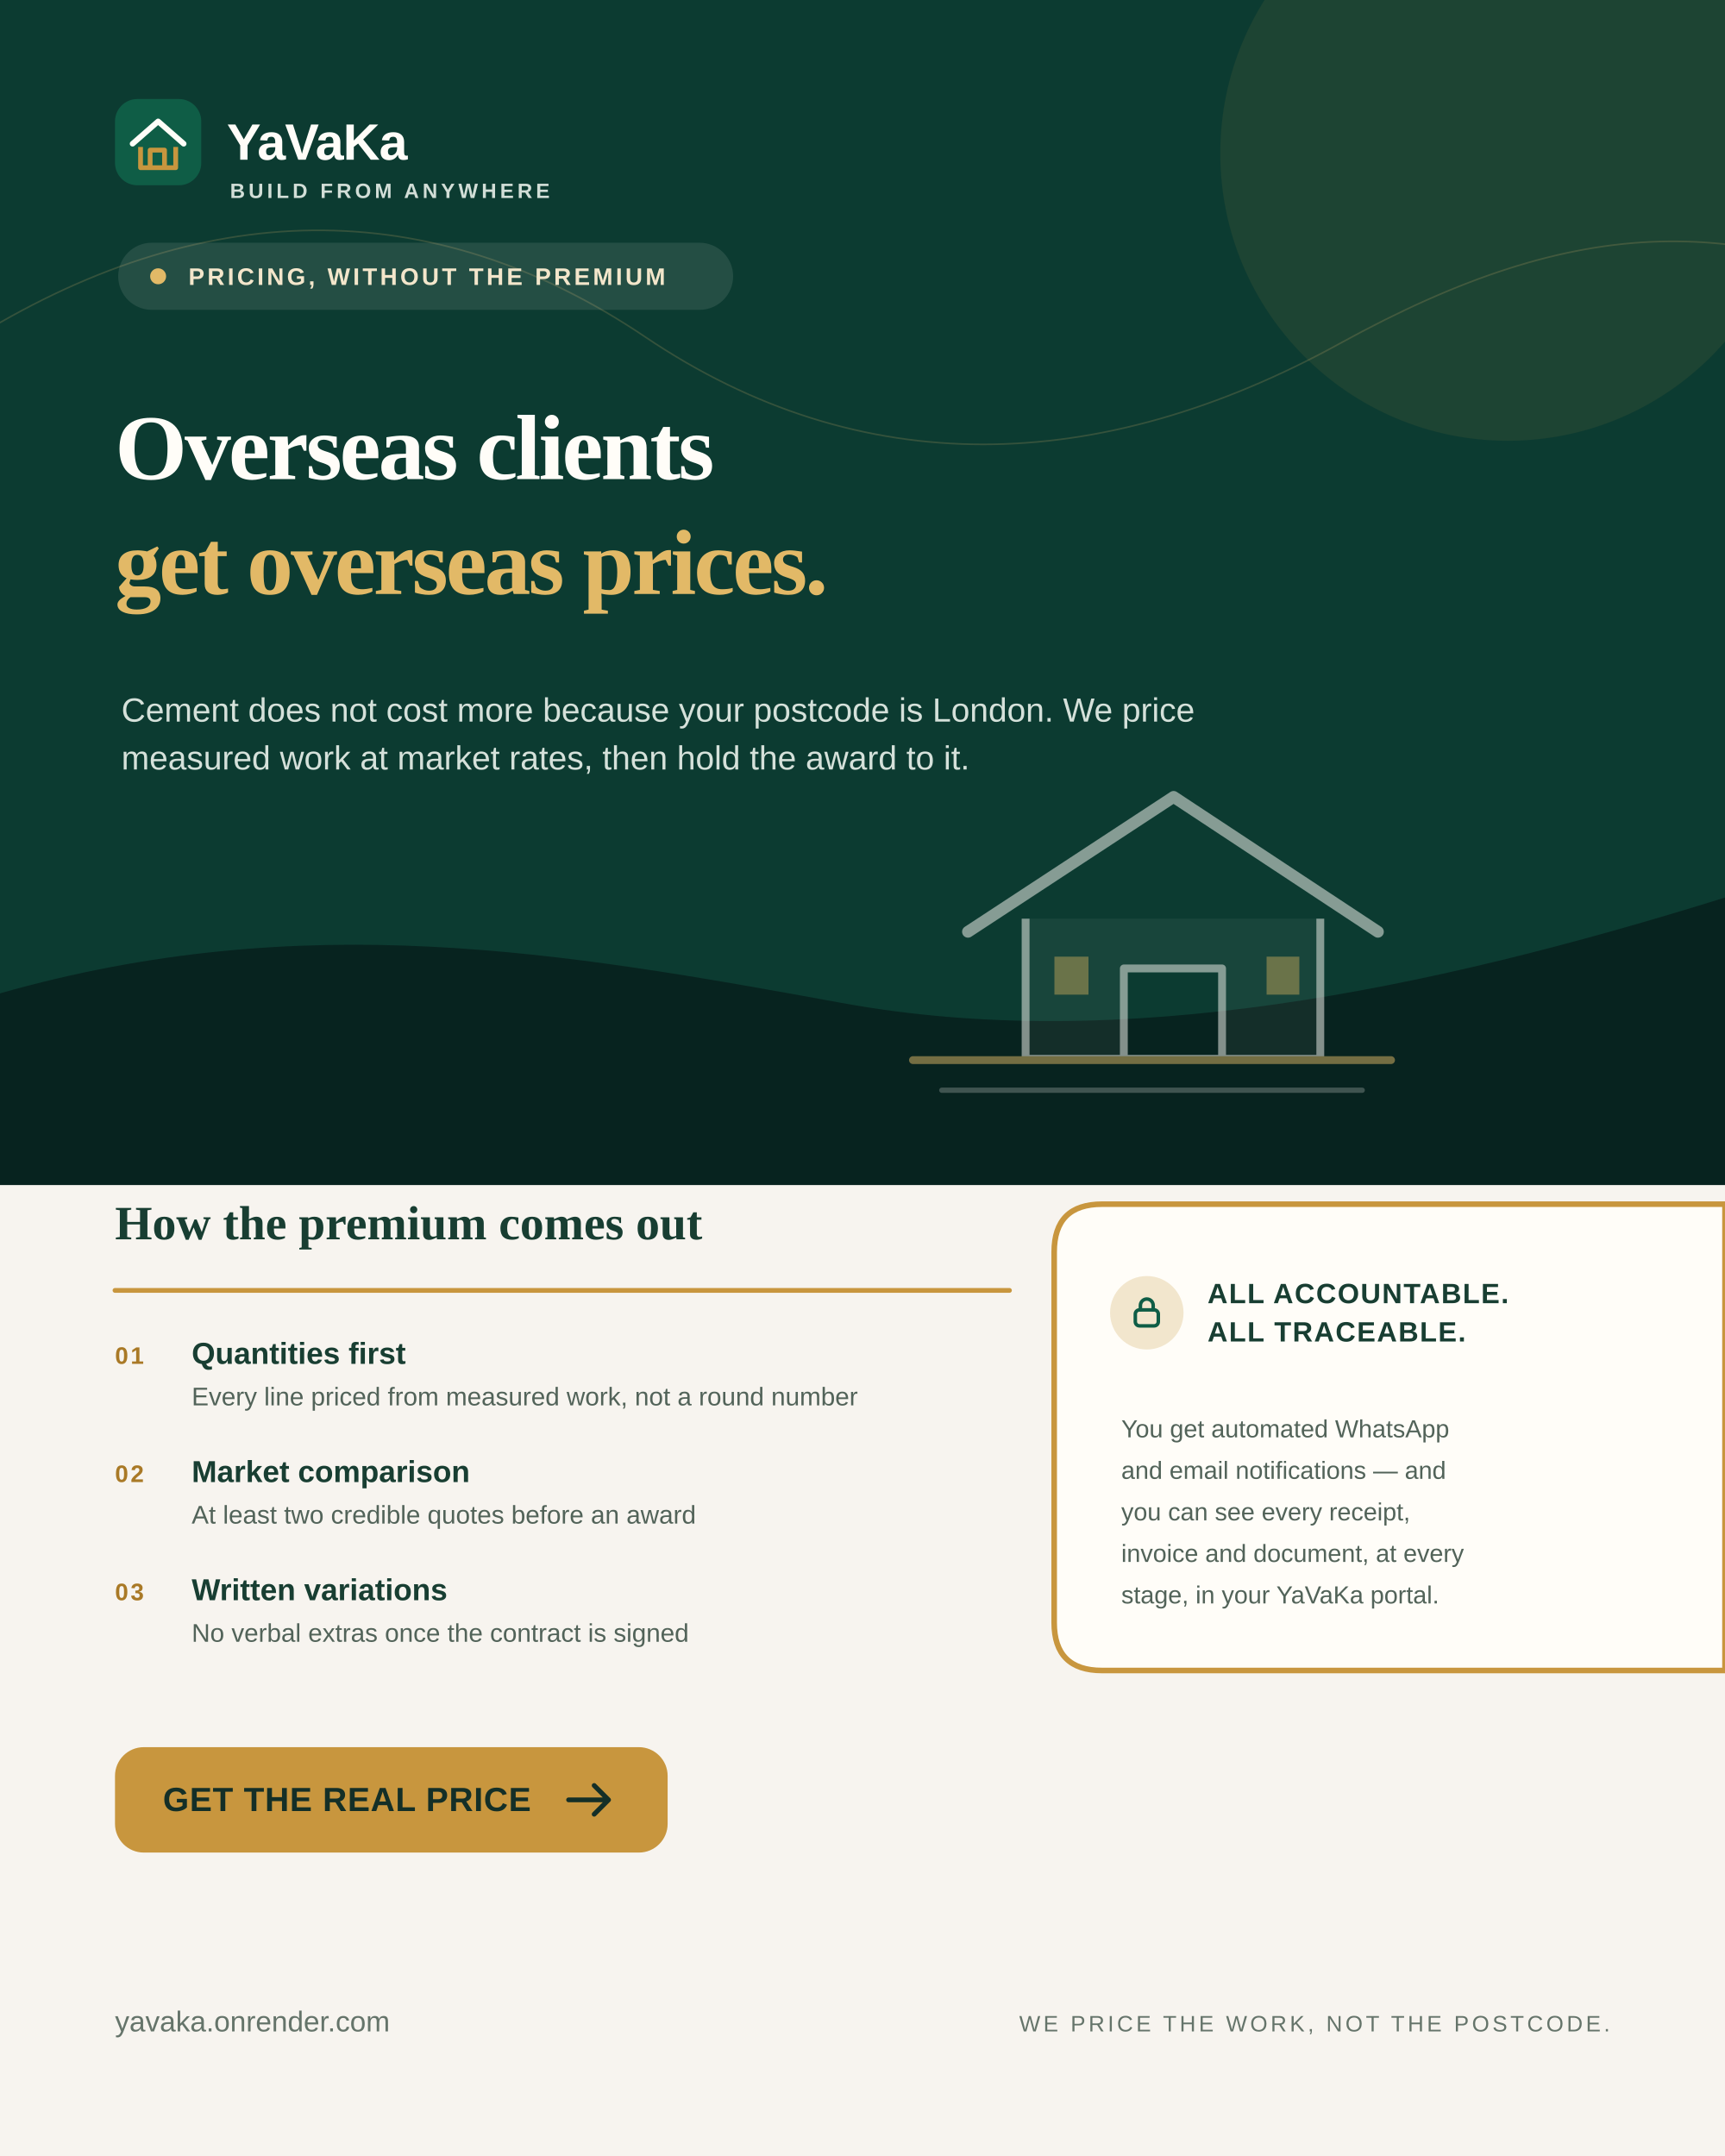
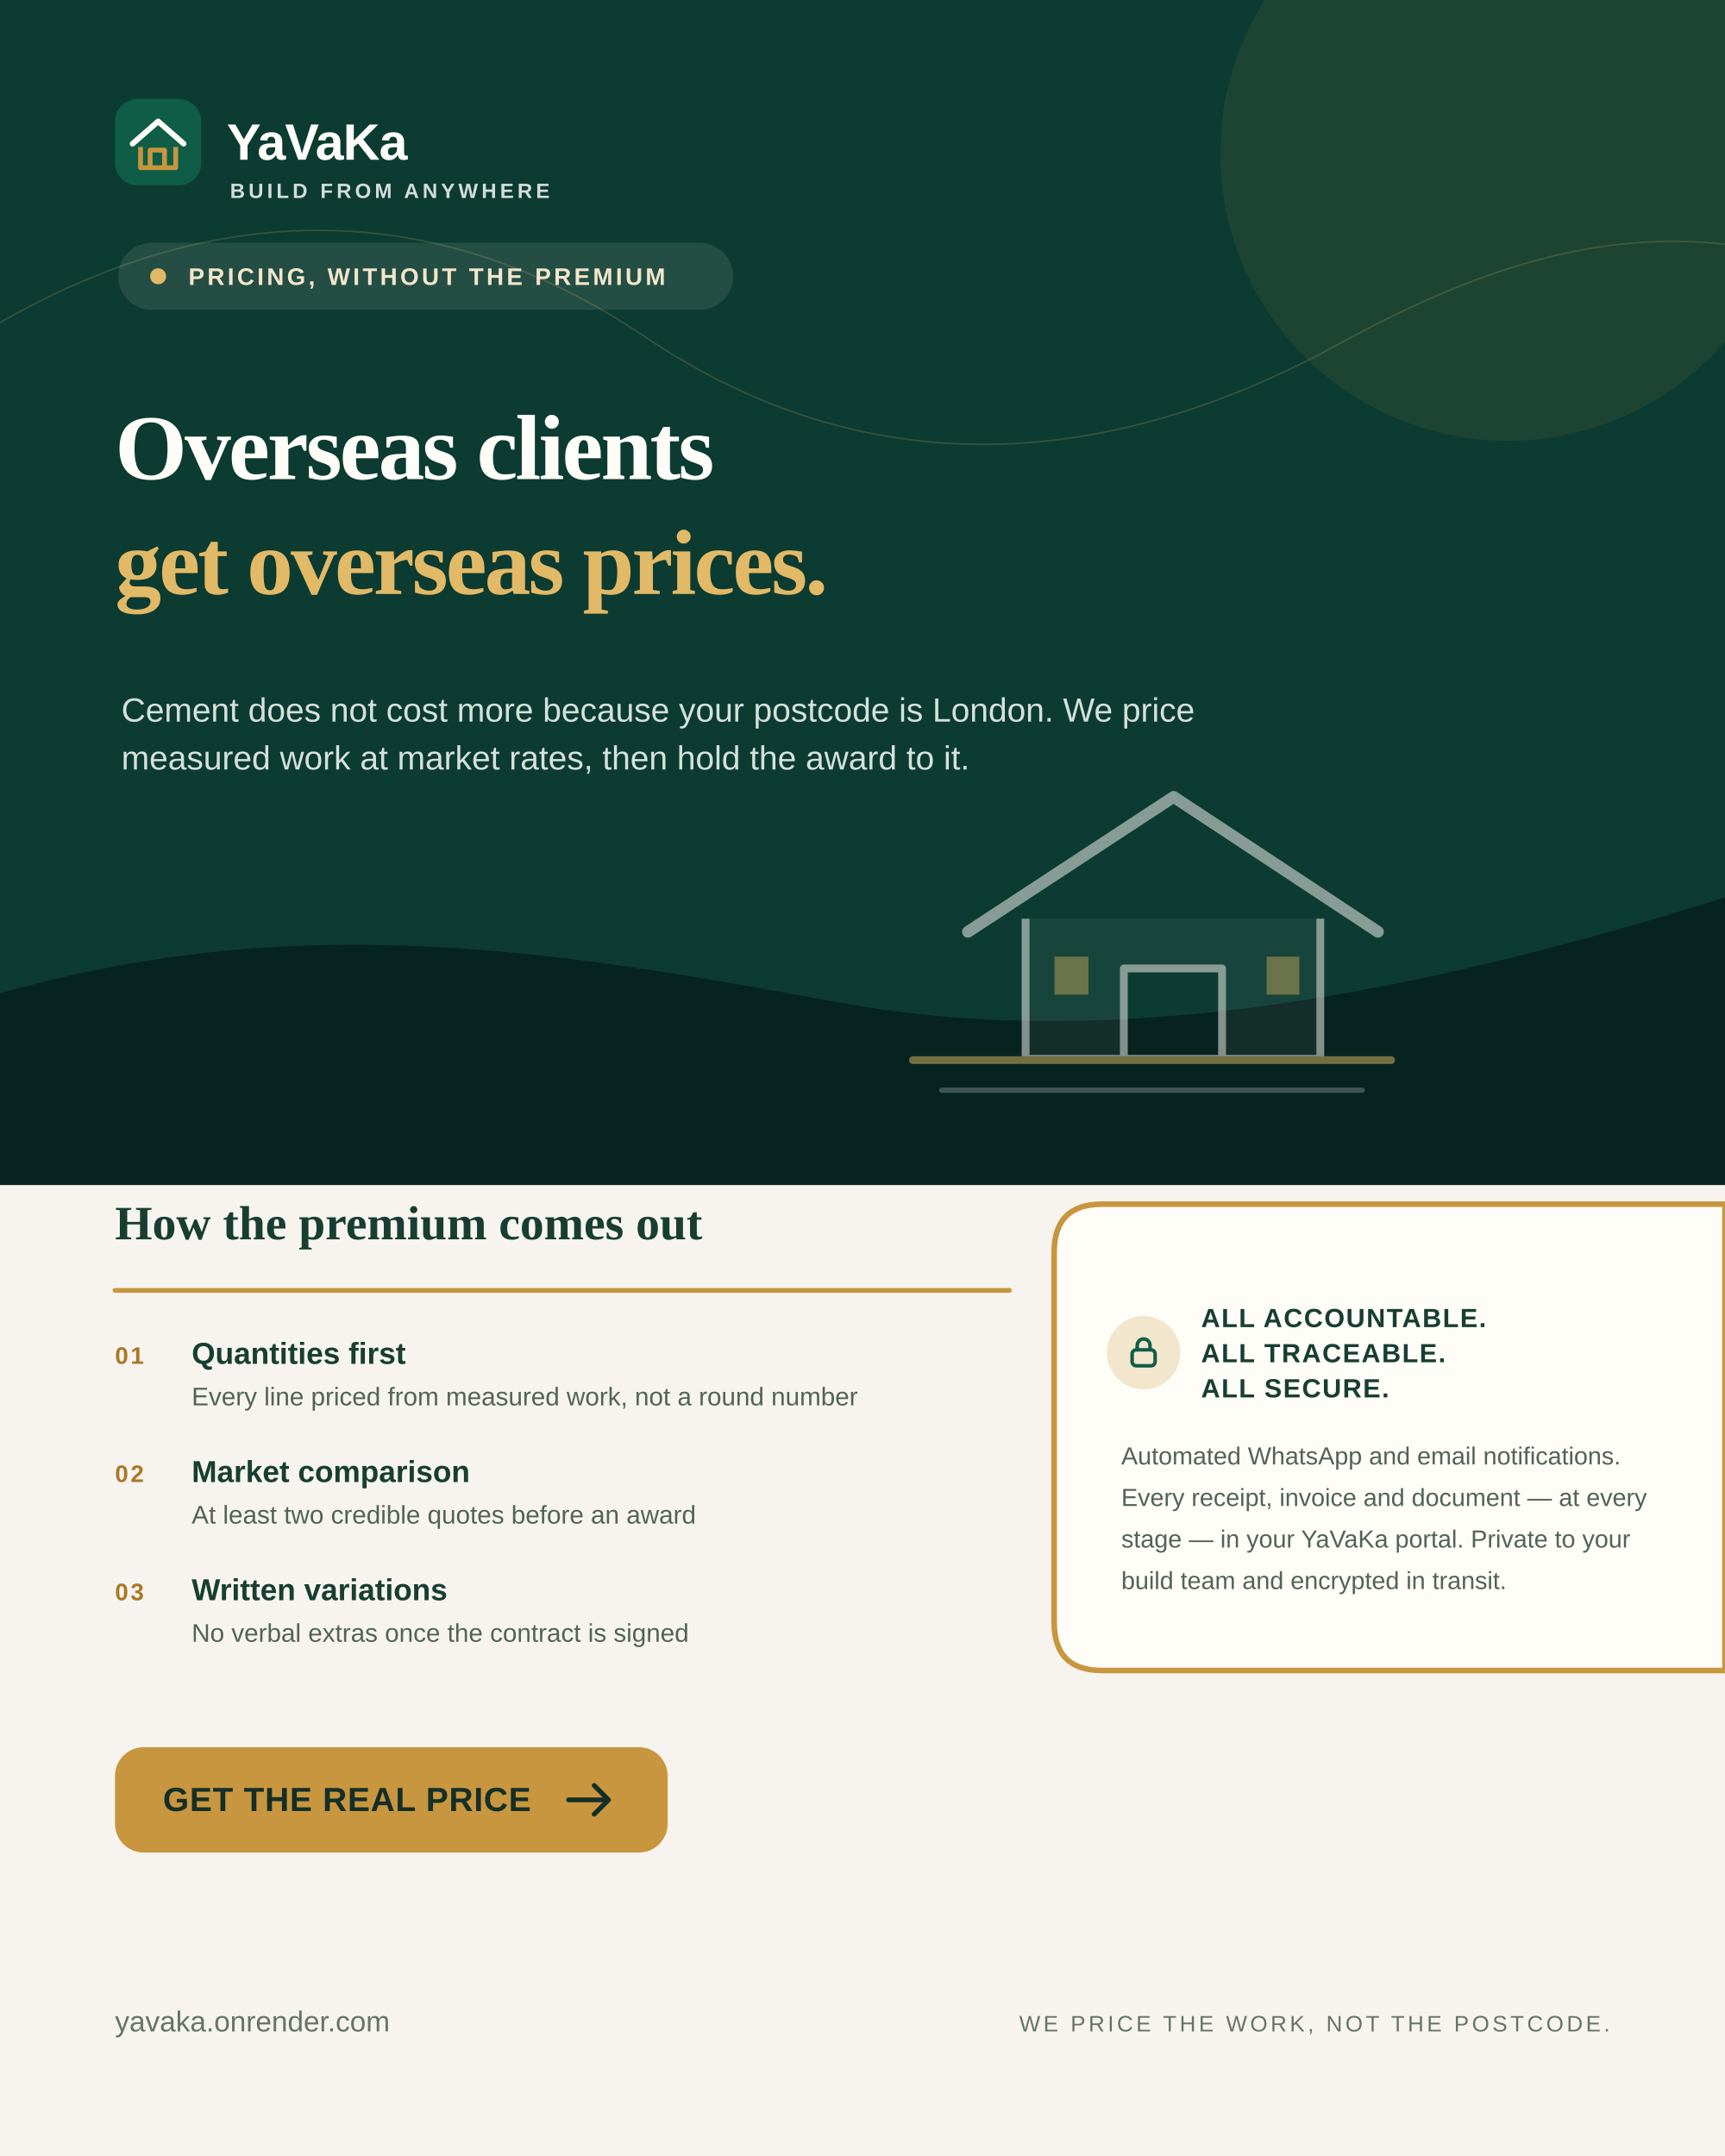
<svg xmlns="http://www.w3.org/2000/svg" width="1080" height="1350" viewBox="0 0 1080 1350" role="img" aria-labelledby="title desc">
  <defs>
    <linearGradient id="sky" x1="0" y1="0" x2="1" y2="1">
      <stop offset="0" stop-color="#114f40" />
      <stop offset="1" stop-color="#07231f" />
    </linearGradient>
    <linearGradient id="paper" x1="0" y1="0" x2="1" y2="1">
      <stop offset="0" stop-color="#fbf8f1" />
      <stop offset="1" stop-color="#ece6da" />
    </linearGradient>
    <filter id="shadow" x="-20%" y="-20%" width="140%" height="150%">
      <feDropShadow dx="0" dy="18" stdDeviation="18" flood-color="#16372d" flood-opacity=".15" />
    </filter>
  </defs>
  <rect x="0" y="0" width="1080" height="1350" fill="#f7f4ef" />
  <rect x="0" y="0" width="1080" height="742" fill="#0c3b31" />
  <circle cx="944" cy="96" r="180" fill="#c8963e" opacity=".09" />
  <path d="M0 622c190-54 352-26 527 6s367-8 553-66v180H0Z" fill="#07231f" />
  <g fill="none" stroke="#d8b36d" stroke-opacity=".2">
    <path d="M-20 214c145-91 289-94 424-3s284 87 435 4 253-82 387-15" />
  </g>
  <rect x="72" y="62" width="54" height="54" rx="14" fill="#0f5d46" />
  <path d="m83 90 16-14 16 14" fill="none" stroke="#fffdf8" stroke-width="3.5" stroke-linecap="round" stroke-linejoin="round" />
  <path d="M88 92v13h22V92M94 105V94h9v11" fill="none" stroke="#c8963e" stroke-width="3" stroke-linejoin="round" />
  <text x="142" y="100" fill="#fffdf8" font-family="Arial, Helvetica, sans-serif" font-size="32" font-weight="700" letter-spacing="-0.5">YaVaKa</text>
  <text x="144" y="124" fill="#d2ded7" font-family="Arial, Helvetica, sans-serif" font-size="13" font-weight="700" letter-spacing="2.2">BUILD FROM ANYWHERE</text>
  <rect x="74" y="152" width="385" height="42" rx="21.0" fill="#fffdf8" opacity="0.1" />
  <circle cx="99" cy="173.0" r="5" fill="#e2b967" />
  <text x="118" y="178.4" fill="#f3e6cb" font-family="Arial, Helvetica, sans-serif" font-size="15" font-weight="700" letter-spacing="1.8">PRICING, WITHOUT THE PREMIUM</text>
  <g opacity=".5" transform="translate(96 426) scale(.82)">
    <path d="M622 192 779 89l156 103" fill="none" stroke="#fffdf8" stroke-width="9" stroke-linecap="round" stroke-linejoin="round" />
    <path d="M666 182v107h225V182M741 289v-69h75v69" fill="#fffdf8" fill-opacity=".1" stroke="#fffdf8" stroke-width="6" stroke-linejoin="round" />
    <path d="M688 211h26v29h-26zM850 211h25v29h-25z" fill="#e2b967" opacity=".86" />
    <path d="M580 290h365" stroke="#e2b967" stroke-width="6" stroke-linecap="round" />
    <path d="M602 313h321" stroke="#fffdf8" stroke-opacity=".45" stroke-width="4" stroke-linecap="round" />
  </g>
  <text x="72" y="300" fill="#fffdf8" font-family="Georgia, 'Times New Roman', serif" font-size="58" font-weight="700" letter-spacing="-1.508">Overseas clients</text>
  <text x="72" y="371.92" fill="#e2b967" font-family="Georgia, 'Times New Roman', serif" font-size="58" font-weight="700" letter-spacing="-1.508">get overseas prices.</text>
  <text x="76" y="451.84" fill="#d5e1da" font-family="Arial, Helvetica, sans-serif" font-size="21" font-weight="400">Cement does not cost more because your postcode is London. We price</text>
  <text x="76" y="481.84" fill="#d5e1da" font-family="Arial, Helvetica, sans-serif" font-size="21" font-weight="400">measured work at market rates, then hold the award to it.</text>
  <path d="M72 808h560" stroke="#c8963e" stroke-width="3" stroke-linecap="round" />
  <text x="72" y="776" fill="#183e32" font-family="Georgia, 'Times New Roman', serif" font-size="30" font-weight="700">How the premium comes out</text>
  <text x="72" y="854" fill="#a97926" font-family="Arial, Helvetica, sans-serif" font-size="15" font-weight="700" letter-spacing="1.4">01</text>
  <text x="120" y="854" fill="#183e32" font-family="Arial, Helvetica, sans-serif" font-size="19" font-weight="700">Quantities first</text>
  <text x="120" y="880" fill="#526359" font-family="Arial, Helvetica, sans-serif" font-size="16" font-weight="400">Every line priced from measured work, not a round number</text>
  <text x="72" y="928" fill="#a97926" font-family="Arial, Helvetica, sans-serif" font-size="15" font-weight="700" letter-spacing="1.4">02</text>
  <text x="120" y="928" fill="#183e32" font-family="Arial, Helvetica, sans-serif" font-size="19" font-weight="700">Market comparison</text>
  <text x="120" y="954" fill="#526359" font-family="Arial, Helvetica, sans-serif" font-size="16" font-weight="400">At least two credible quotes before an award</text>
  <text x="72" y="1002" fill="#a97926" font-family="Arial, Helvetica, sans-serif" font-size="15" font-weight="700" letter-spacing="1.4">03</text>
  <text x="120" y="1002" fill="#183e32" font-family="Arial, Helvetica, sans-serif" font-size="19" font-weight="700">Written variations</text>
  <text x="120" y="1028" fill="#526359" font-family="Arial, Helvetica, sans-serif" font-size="16" font-weight="400">No verbal extras once the contract is signed</text>
  <path d="M1080 754 H690 Q660 754 660 784 V1016 Q660 1046 690 1046 H1080 Z" fill="#fffdf8" stroke="#c8963e" stroke-width="3.5" />
-   <circle cx="718" cy="822" r="23" fill="#f2e6cd" />
-   <g transform="translate(706 810)" fill="none" stroke="#0f5d46" stroke-width="2.2" stroke-linecap="round" stroke-linejoin="round">
+   <circle cx="716" cy="847.0" r="23" fill="#f2e6cd" />
+   <g transform="translate(704 835.0)" fill="none" stroke="#0f5d46" stroke-width="2.2" stroke-linecap="round" stroke-linejoin="round">
    <rect x="4.8" y="10.2" width="14.4" height="10" rx="2.6" />
    <path d="M8 10.2V7.4a4 4 0 0 1 8 0v2.8" />
  </g>
-   <text x="756" y="816" fill="#183e32" font-family="Arial, Helvetica, sans-serif" font-size="17.5" font-weight="700" letter-spacing="0.8">ALL ACCOUNTABLE.</text>
-   <text x="756" y="840" fill="#183e32" font-family="Arial, Helvetica, sans-serif" font-size="17.5" font-weight="700" letter-spacing="0.8">ALL TRACEABLE.</text>
-   <text x="702" y="900" fill="#526359" font-family="Arial, Helvetica, sans-serif" font-size="15.5" font-weight="400">You get automated WhatsApp</text>
-   <text x="702" y="926" fill="#526359" font-family="Arial, Helvetica, sans-serif" font-size="15.5" font-weight="400">and email notifications — and</text>
-   <text x="702" y="952" fill="#526359" font-family="Arial, Helvetica, sans-serif" font-size="15.5" font-weight="400">you can see every receipt,</text>
-   <text x="702" y="978" fill="#526359" font-family="Arial, Helvetica, sans-serif" font-size="15.5" font-weight="400">invoice and document, at every</text>
-   <text x="702" y="1004" fill="#526359" font-family="Arial, Helvetica, sans-serif" font-size="15.5" font-weight="400">stage, in your YaVaKa portal.</text>
+   <text x="752" y="831.0" fill="#183e32" font-family="Arial, Helvetica, sans-serif" font-size="16.5" font-weight="700" letter-spacing="0.8">ALL ACCOUNTABLE.</text>
+   <text x="752" y="853.0" fill="#183e32" font-family="Arial, Helvetica, sans-serif" font-size="16.5" font-weight="700" letter-spacing="0.8">ALL TRACEABLE.</text>
+   <text x="752" y="875.0" fill="#183e32" font-family="Arial, Helvetica, sans-serif" font-size="16.5" font-weight="700" letter-spacing="0.8">ALL SECURE.</text>
+   <text x="702" y="917.0" fill="#526359" font-family="Arial, Helvetica, sans-serif" font-size="15.5" font-weight="400">Automated WhatsApp and email notifications.</text>
+   <text x="702" y="943.0" fill="#526359" font-family="Arial, Helvetica, sans-serif" font-size="15.5" font-weight="400">Every receipt, invoice and document — at every</text>
+   <text x="702" y="969.0" fill="#526359" font-family="Arial, Helvetica, sans-serif" font-size="15.5" font-weight="400">stage — in your YaVaKa portal. Private to your</text>
+   <text x="702" y="995.0" fill="#526359" font-family="Arial, Helvetica, sans-serif" font-size="15.5" font-weight="400">build team and encrypted in transit.</text>
  <rect x="72" y="1094" width="346" height="66" rx="18" fill="#c8963e" />
  <text x="102" y="1134.0" fill="#142f27" font-family="Arial, Helvetica, sans-serif" font-size="21" font-weight="700" letter-spacing="0.4">GET THE REAL PRICE</text>
  <path d="M356 1127.0h25m-9-9 9 9-9 9" fill="none" stroke="#142f27" stroke-width="3" stroke-linecap="round" stroke-linejoin="round" />
  <text x="72" y="1272" fill="#65746a" font-family="Arial, Helvetica, sans-serif" font-size="18" font-weight="400">yavaka.onrender.com</text>
  <text x="1008" y="1272" fill="#65746a" font-family="Arial, Helvetica, sans-serif" font-size="14" font-weight="400" letter-spacing="1.9" text-anchor="end">WE PRICE THE WORK, NOT THE POSTCODE.</text>
</svg>
